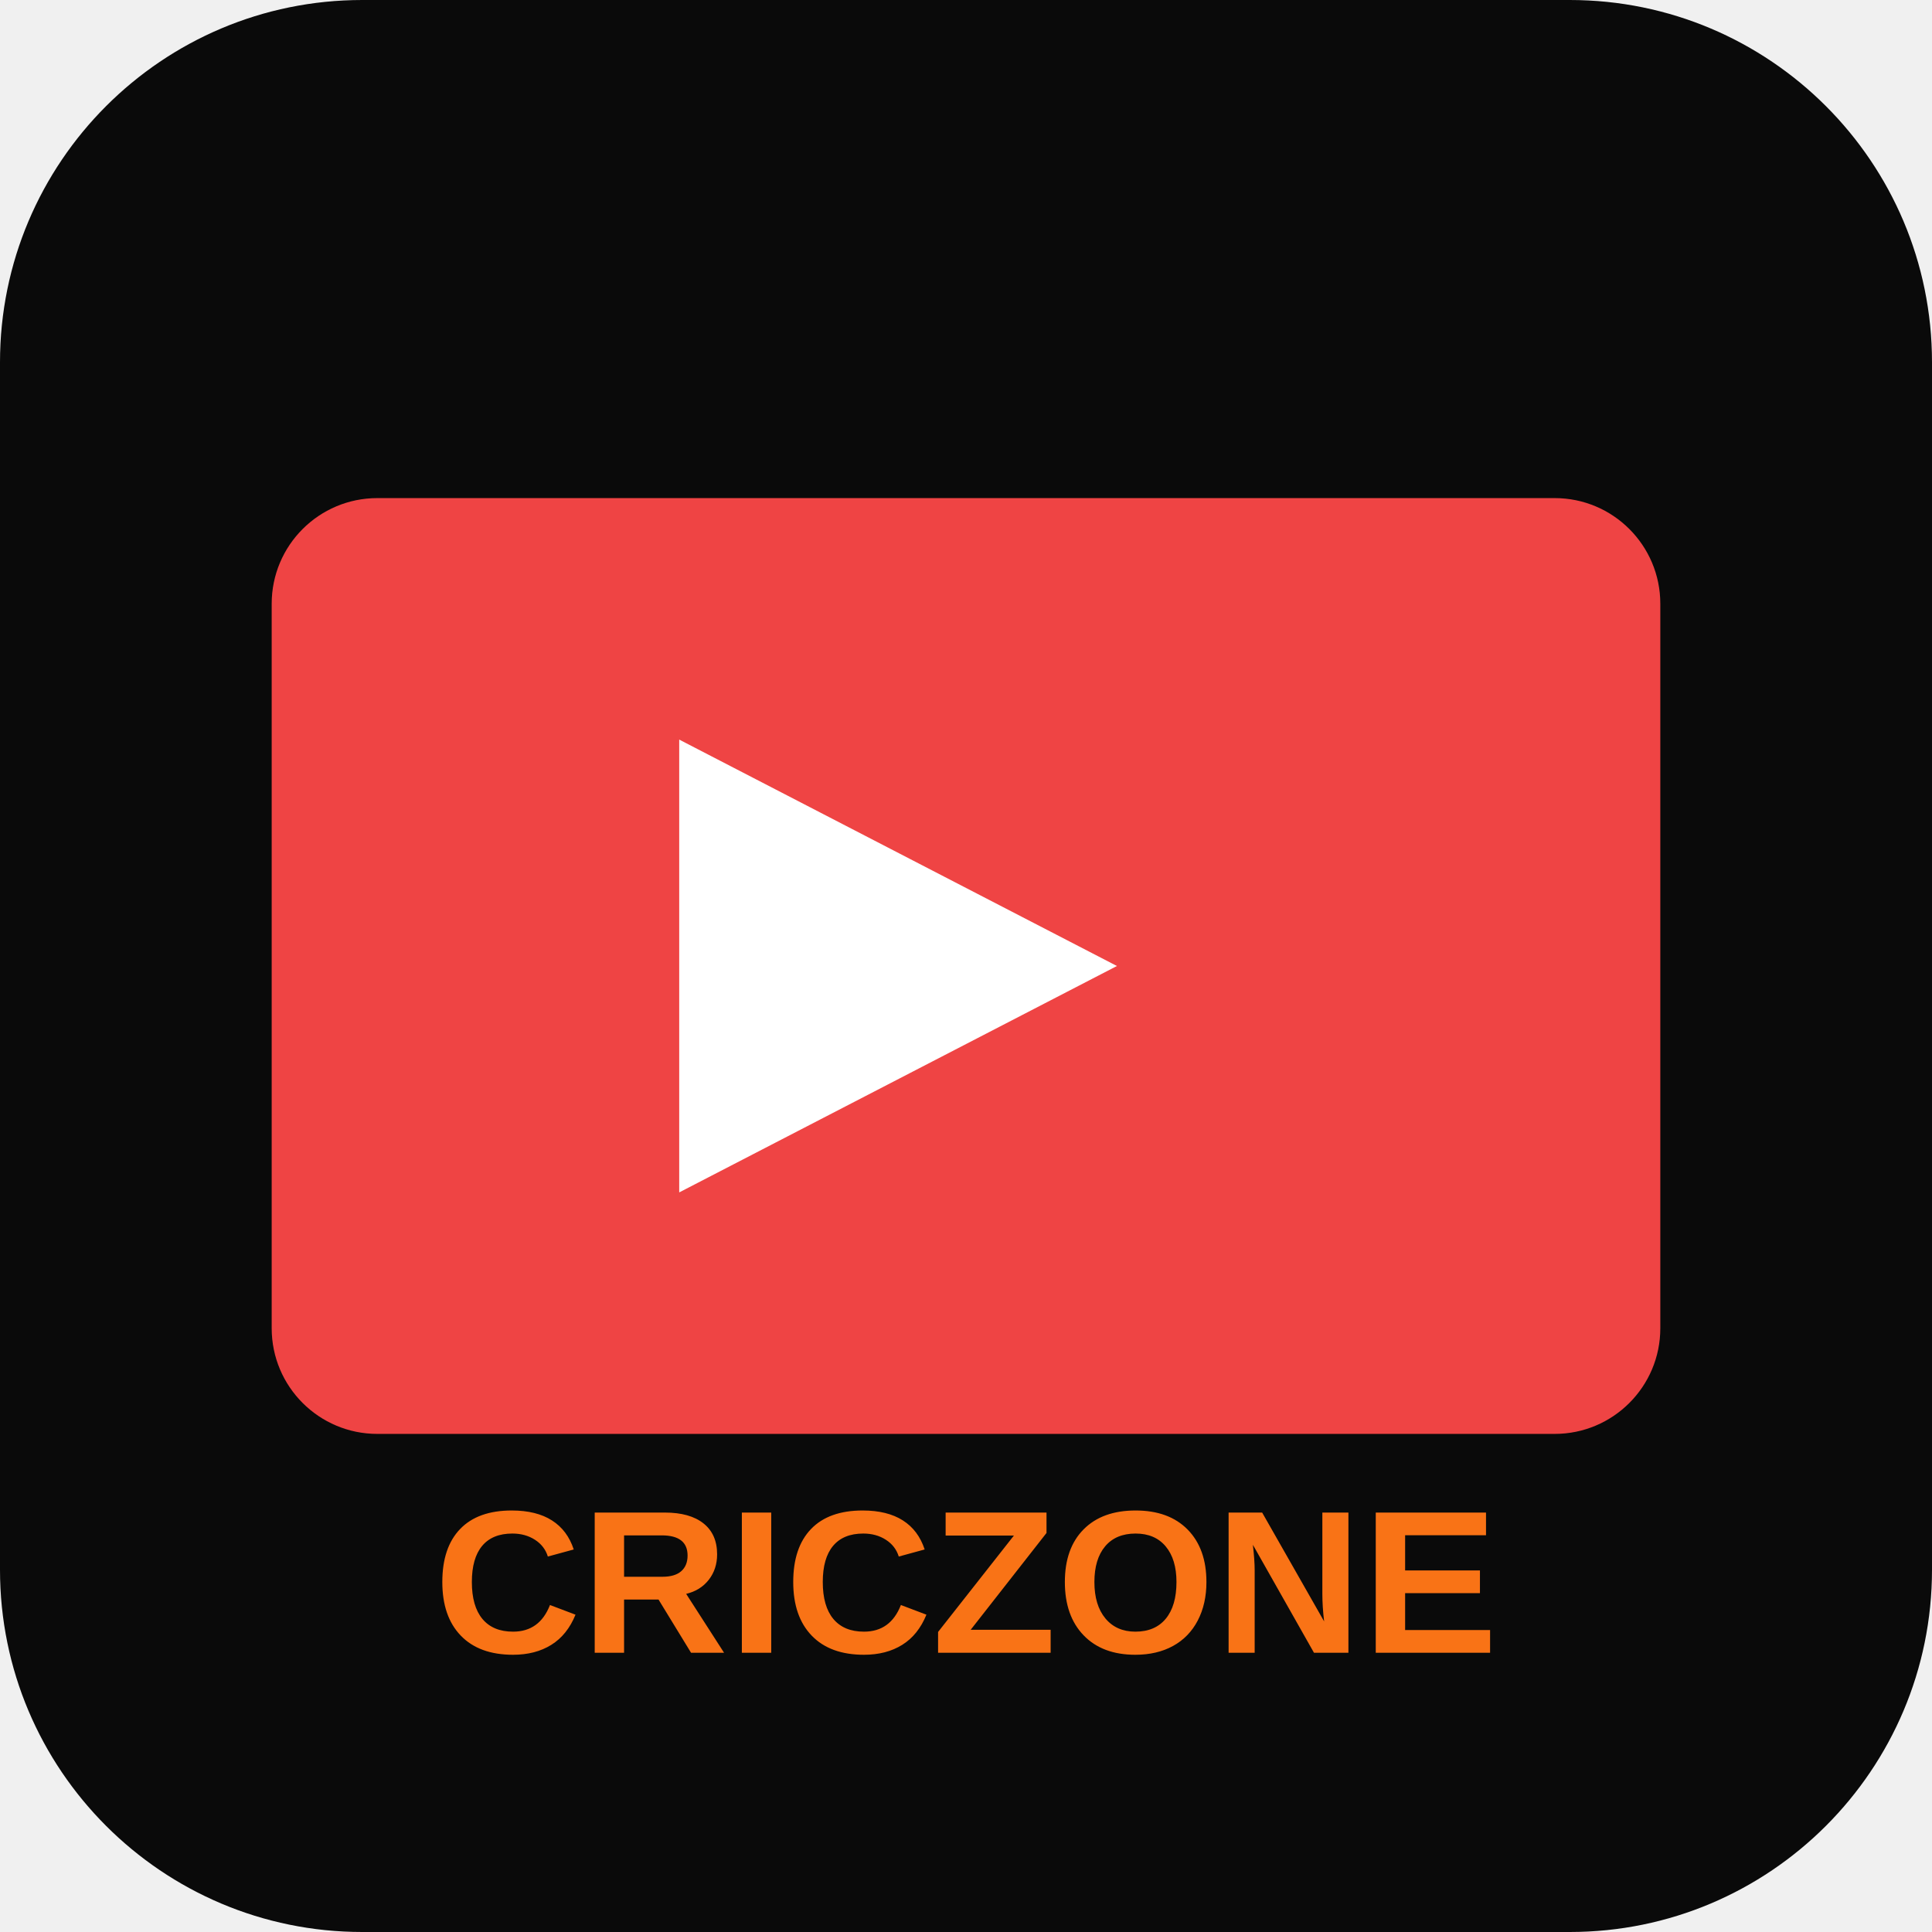
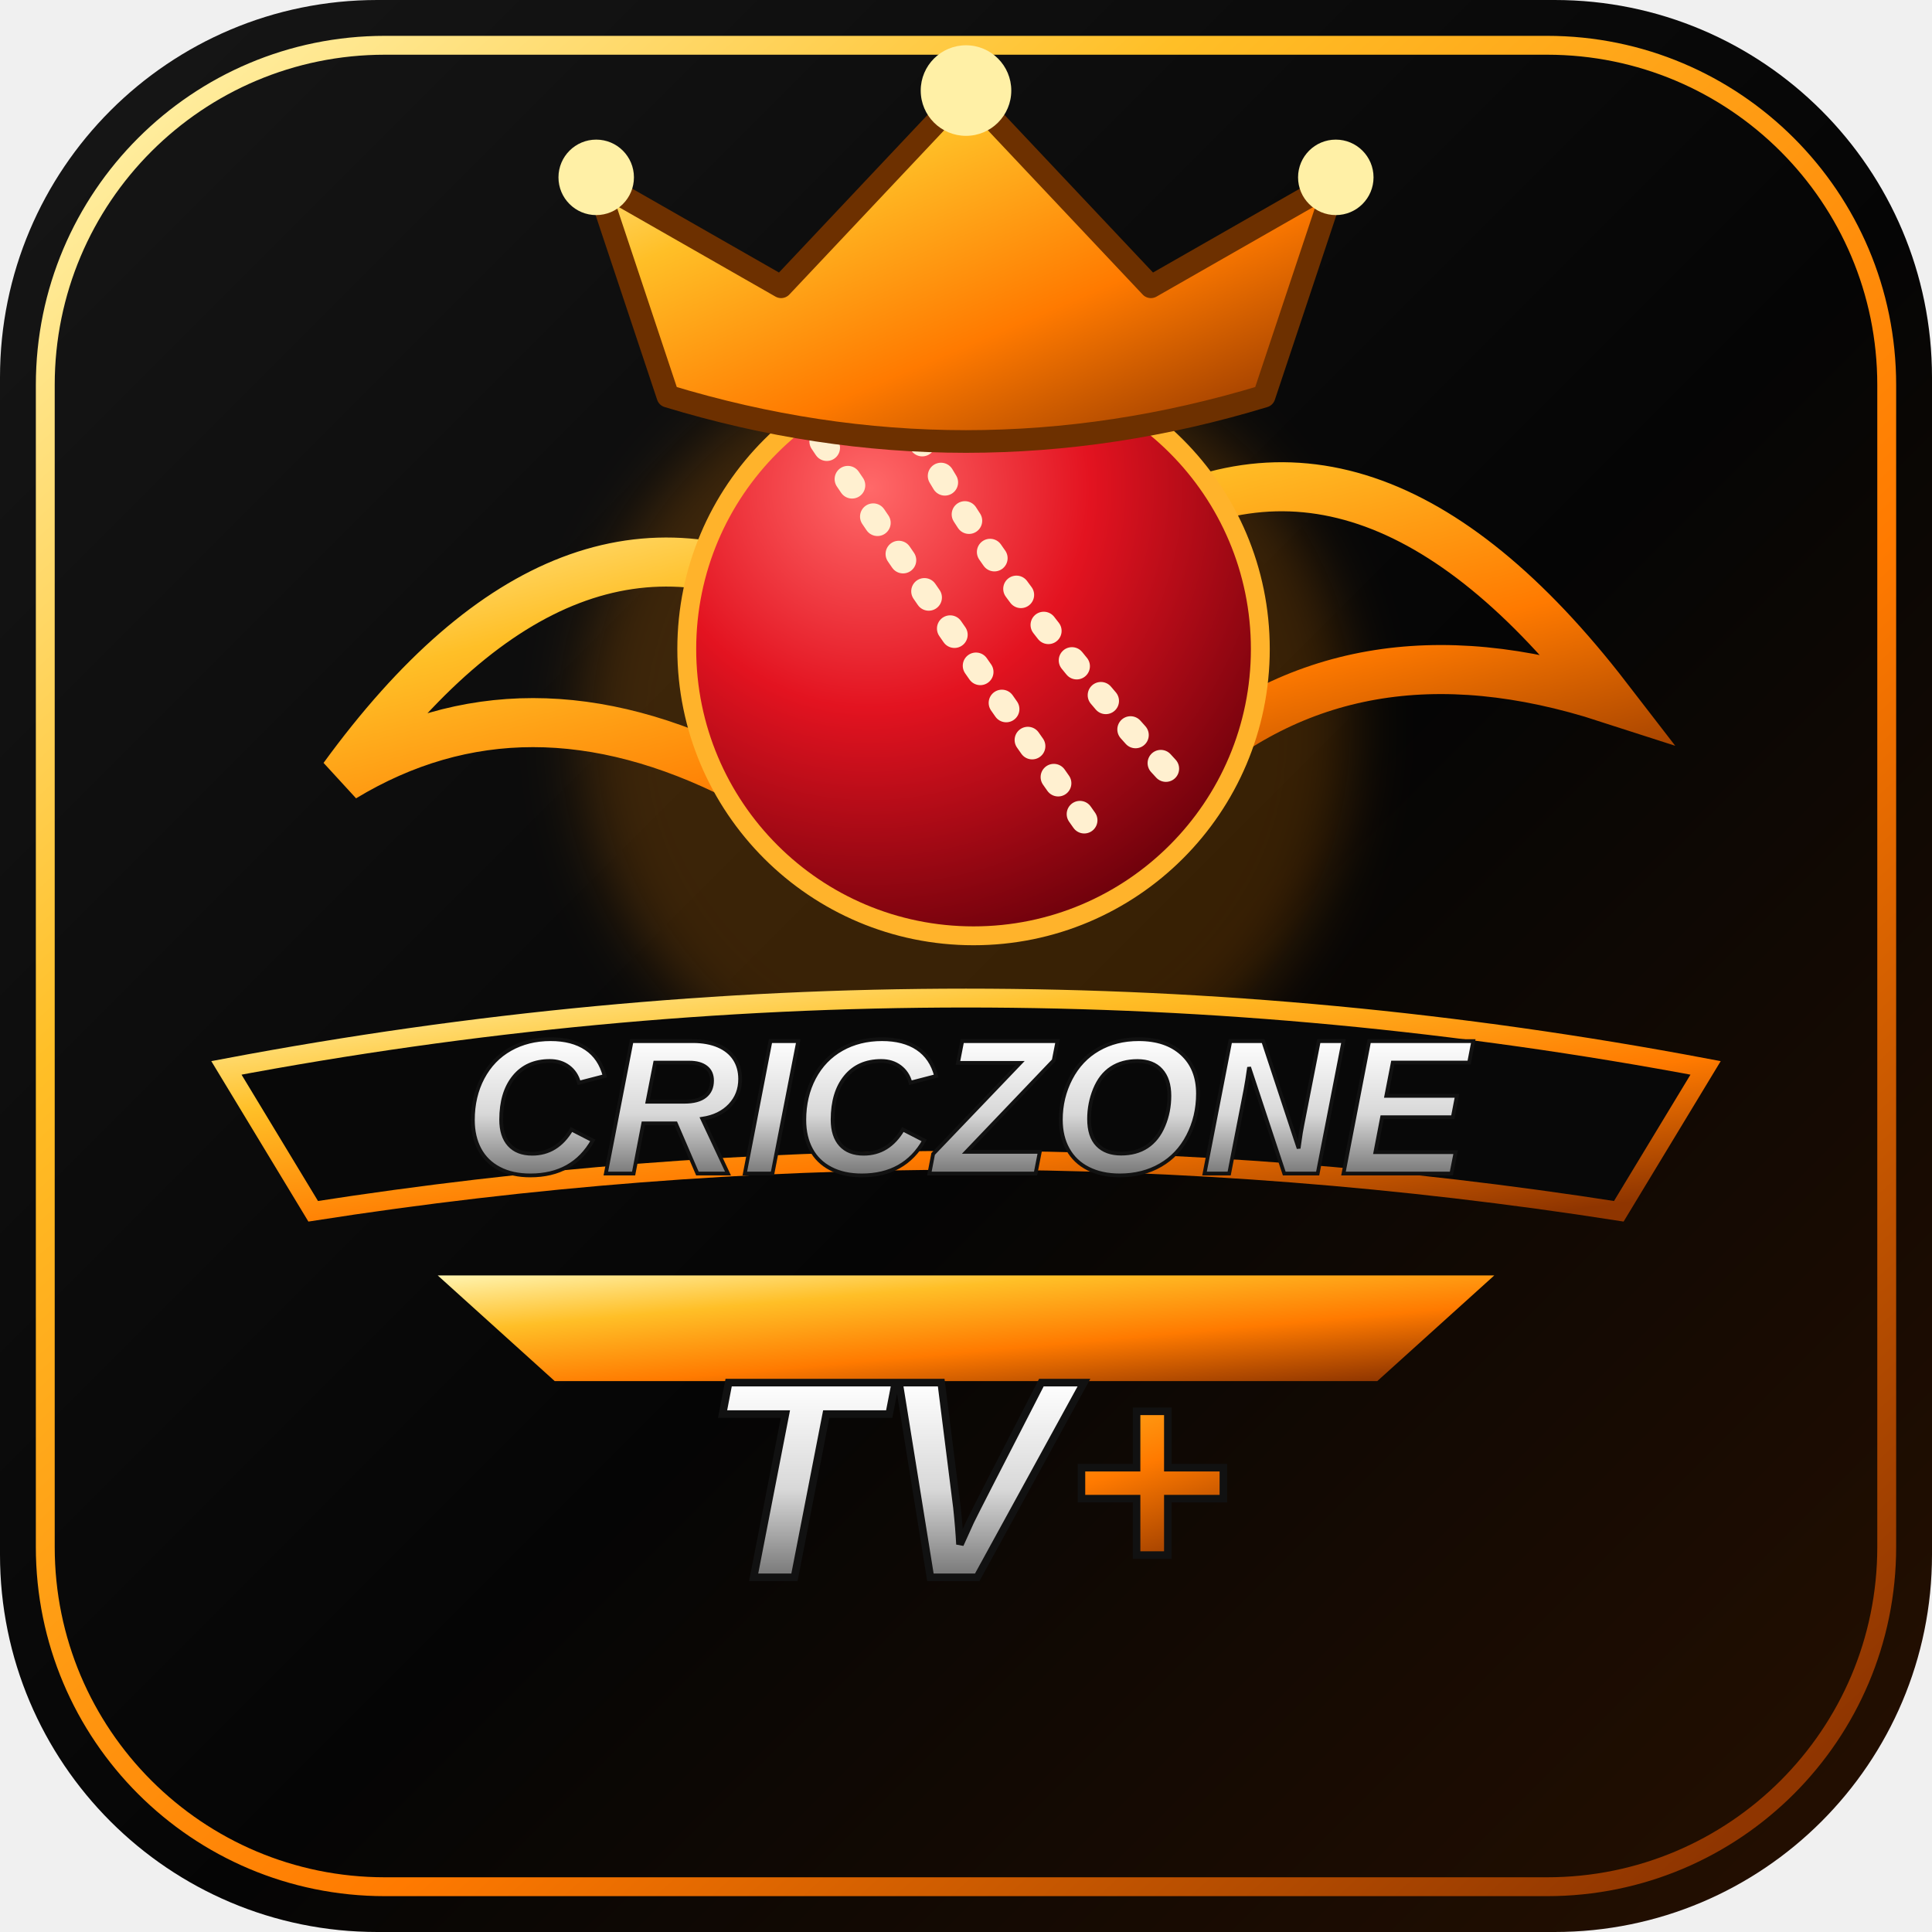
<svg xmlns="http://www.w3.org/2000/svg" width="192" height="192" viewBox="0 0 512 512">
-   <rect width="512" height="512" rx="96" fill="#0a0a0a" />
-   <rect x="72" y="132" width="368" height="248" rx="28" fill="#ef4444" />
-   <path d="M180 196v120l116-60z" fill="#fff" />
-   <text x="256" y="438" font-family="Arial,sans-serif" font-size="54" font-weight="800" text-anchor="middle" fill="#f97316">CRICZONE</text>
+   <defs>
+     <linearGradient id="bg" x1="0" y1="0" x2="1" y2="1">
+       <stop stop-color="#171717" />
+       <stop offset=".55" stop-color="#050505" />
+       <stop offset="1" stop-color="#271000" />
+     </linearGradient>
+     <linearGradient id="gold" x1="0" y1="0" x2="0.9" y2="1">
+       <stop stop-color="#fff4b0" />
+       <stop offset=".3" stop-color="#ffbf27" />
+       <stop offset=".65" stop-color="#ff7a00" />
+       <stop offset="1" stop-color="#8f3500" />
+     </linearGradient>
+     <linearGradient id="silver" x1="0" y1="0" x2="0" y2="1">
+       <stop stop-color="#fff" />
+       <stop offset=".55" stop-color="#d8d8d8" />
+       <stop offset="1" stop-color="#777" />
+     </linearGradient>
+     <radialGradient id="ball" cx=".32" cy=".22" r=".85">
+       <stop stop-color="#ff6969" />
+       <stop offset=".45" stop-color="#e31320" />
+       <stop offset="1" stop-color="#67000a" />
+     </radialGradient>
+     <filter id="glow" x="-40%" y="-40%" width="180%" height="180%">
+       <feGaussianBlur stdDeviation="8" />
+     </filter>
+   </defs>
+   <rect width="512" height="512" rx="100" fill="url(#bg)" />
+   <rect x="12" y="12" width="488" height="488" rx="90" fill="none" stroke="url(#gold)" stroke-width="5" />
+   <circle cx="256" cy="194" r="102" fill="#ff8a00" opacity=".2" filter="url(#glow)" />
+   <path d="M91 206 Q150 125 214 159 Q258 178 298 142 Q362 102 426 185 Q358 163 312 205 Q252 242 196 206 Q139 177 91 206Z" fill="none" stroke="url(#gold)" stroke-width="13" stroke-linecap="round" />
+   <circle cx="258" cy="172" r="76" fill="url(#ball)" stroke="#ffb32b" stroke-width="5" />
+   <path d="M218 117 Q244 156 292 224 M238 105 Q260 151 312 207" fill="none" stroke="#fff0d0" stroke-width="7" stroke-linecap="round" stroke-dasharray="2 10" />
+   <path d="M177 105 L158 48 L207 76 L256 24 L305 76 L354 48 L335 105 Q256 129 177 105Z" fill="url(#gold)" stroke="#6d3000" stroke-width="6" stroke-linejoin="round" />
+   <circle cx="158" cy="47" r="10" fill="#fff0a6" />
+   <circle cx="256" cy="24" r="12" fill="#fff0a6" />
+   <circle cx="354" cy="47" r="10" fill="#fff0a6" />
+   <path d="M60 283 Q256 246 452 283 L429 321 Q256 294 83 321Z" fill="#080808" stroke="url(#gold)" stroke-width="5" />
+   <text x="256" y="311" font-family="Arial,Helvetica,sans-serif" font-size="51" font-weight="900" text-anchor="middle" font-style="italic" fill="url(#silver)" stroke="#111" stroke-width="1">CRICZONE</text>
+   <path d="M116 338 L396 338 L365 366 L147 366Z" fill="url(#gold)" />
+   <text x="256" y="418" font-family="Arial,Helvetica,sans-serif" font-size="75" font-weight="900" text-anchor="middle" font-style="italic" fill="url(#silver)" stroke="#111" stroke-width="2">TV<tspan fill="url(#gold)">+</tspan>
+   </text>
</svg>
